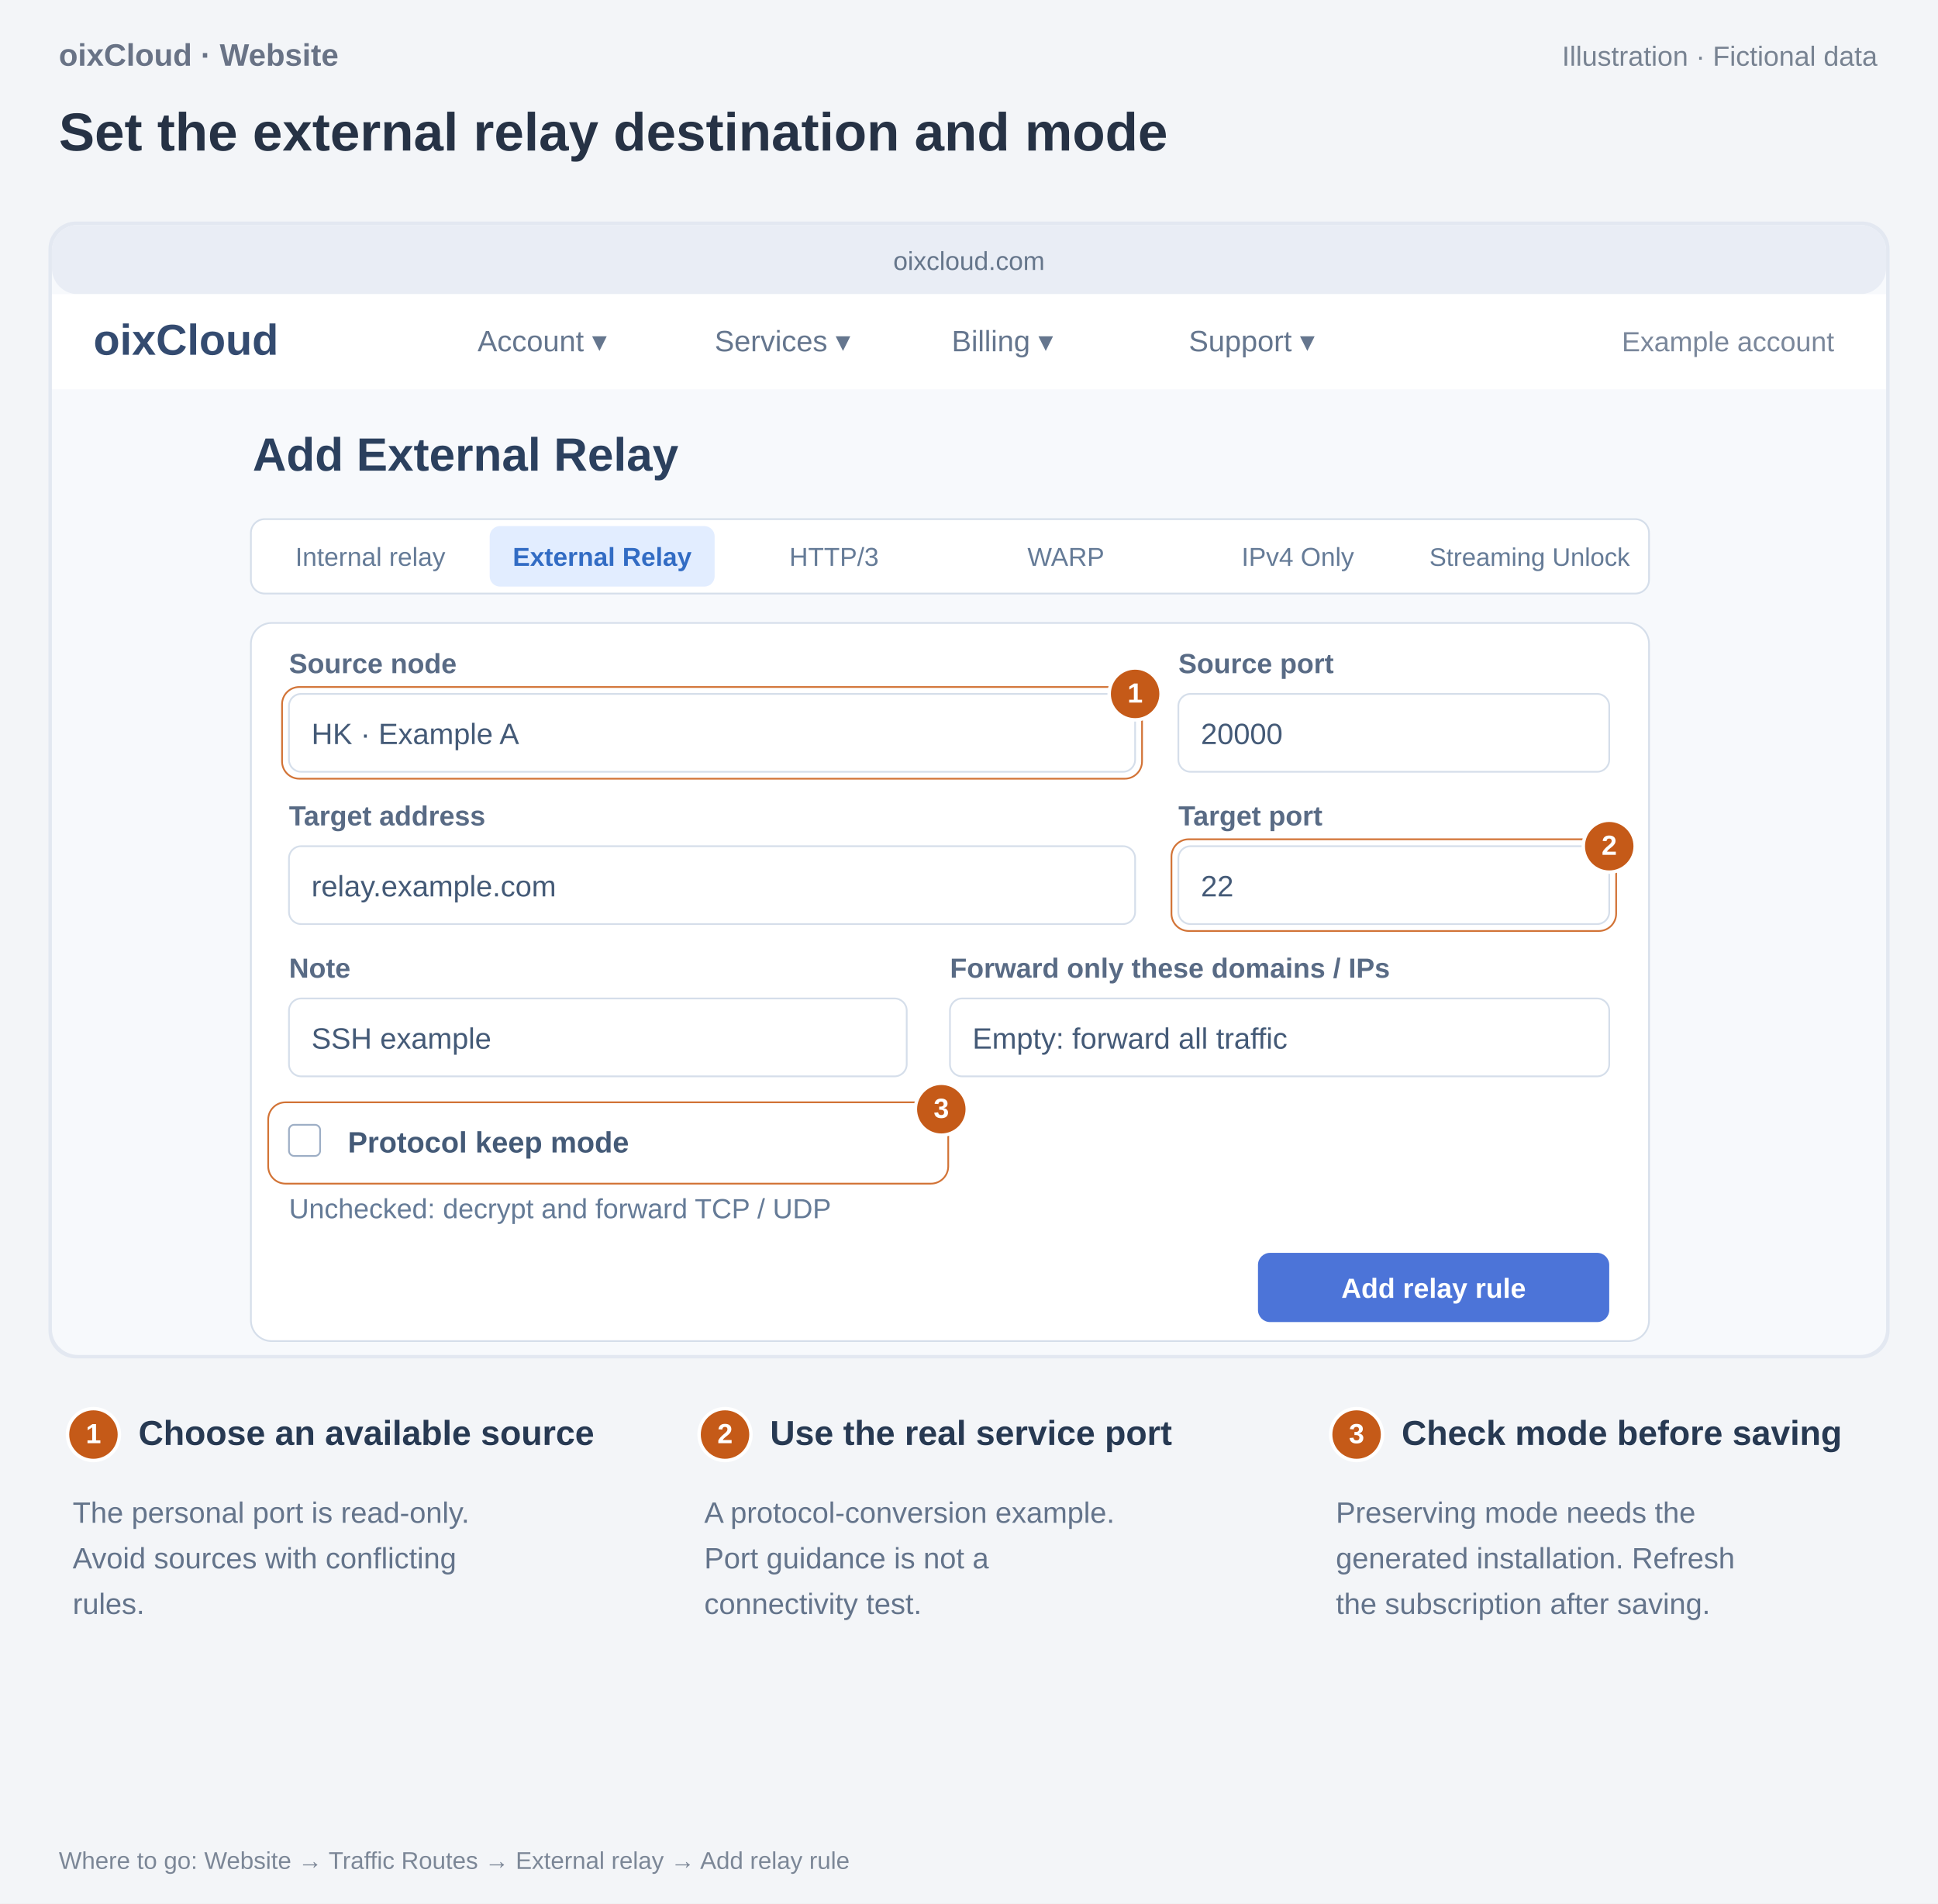
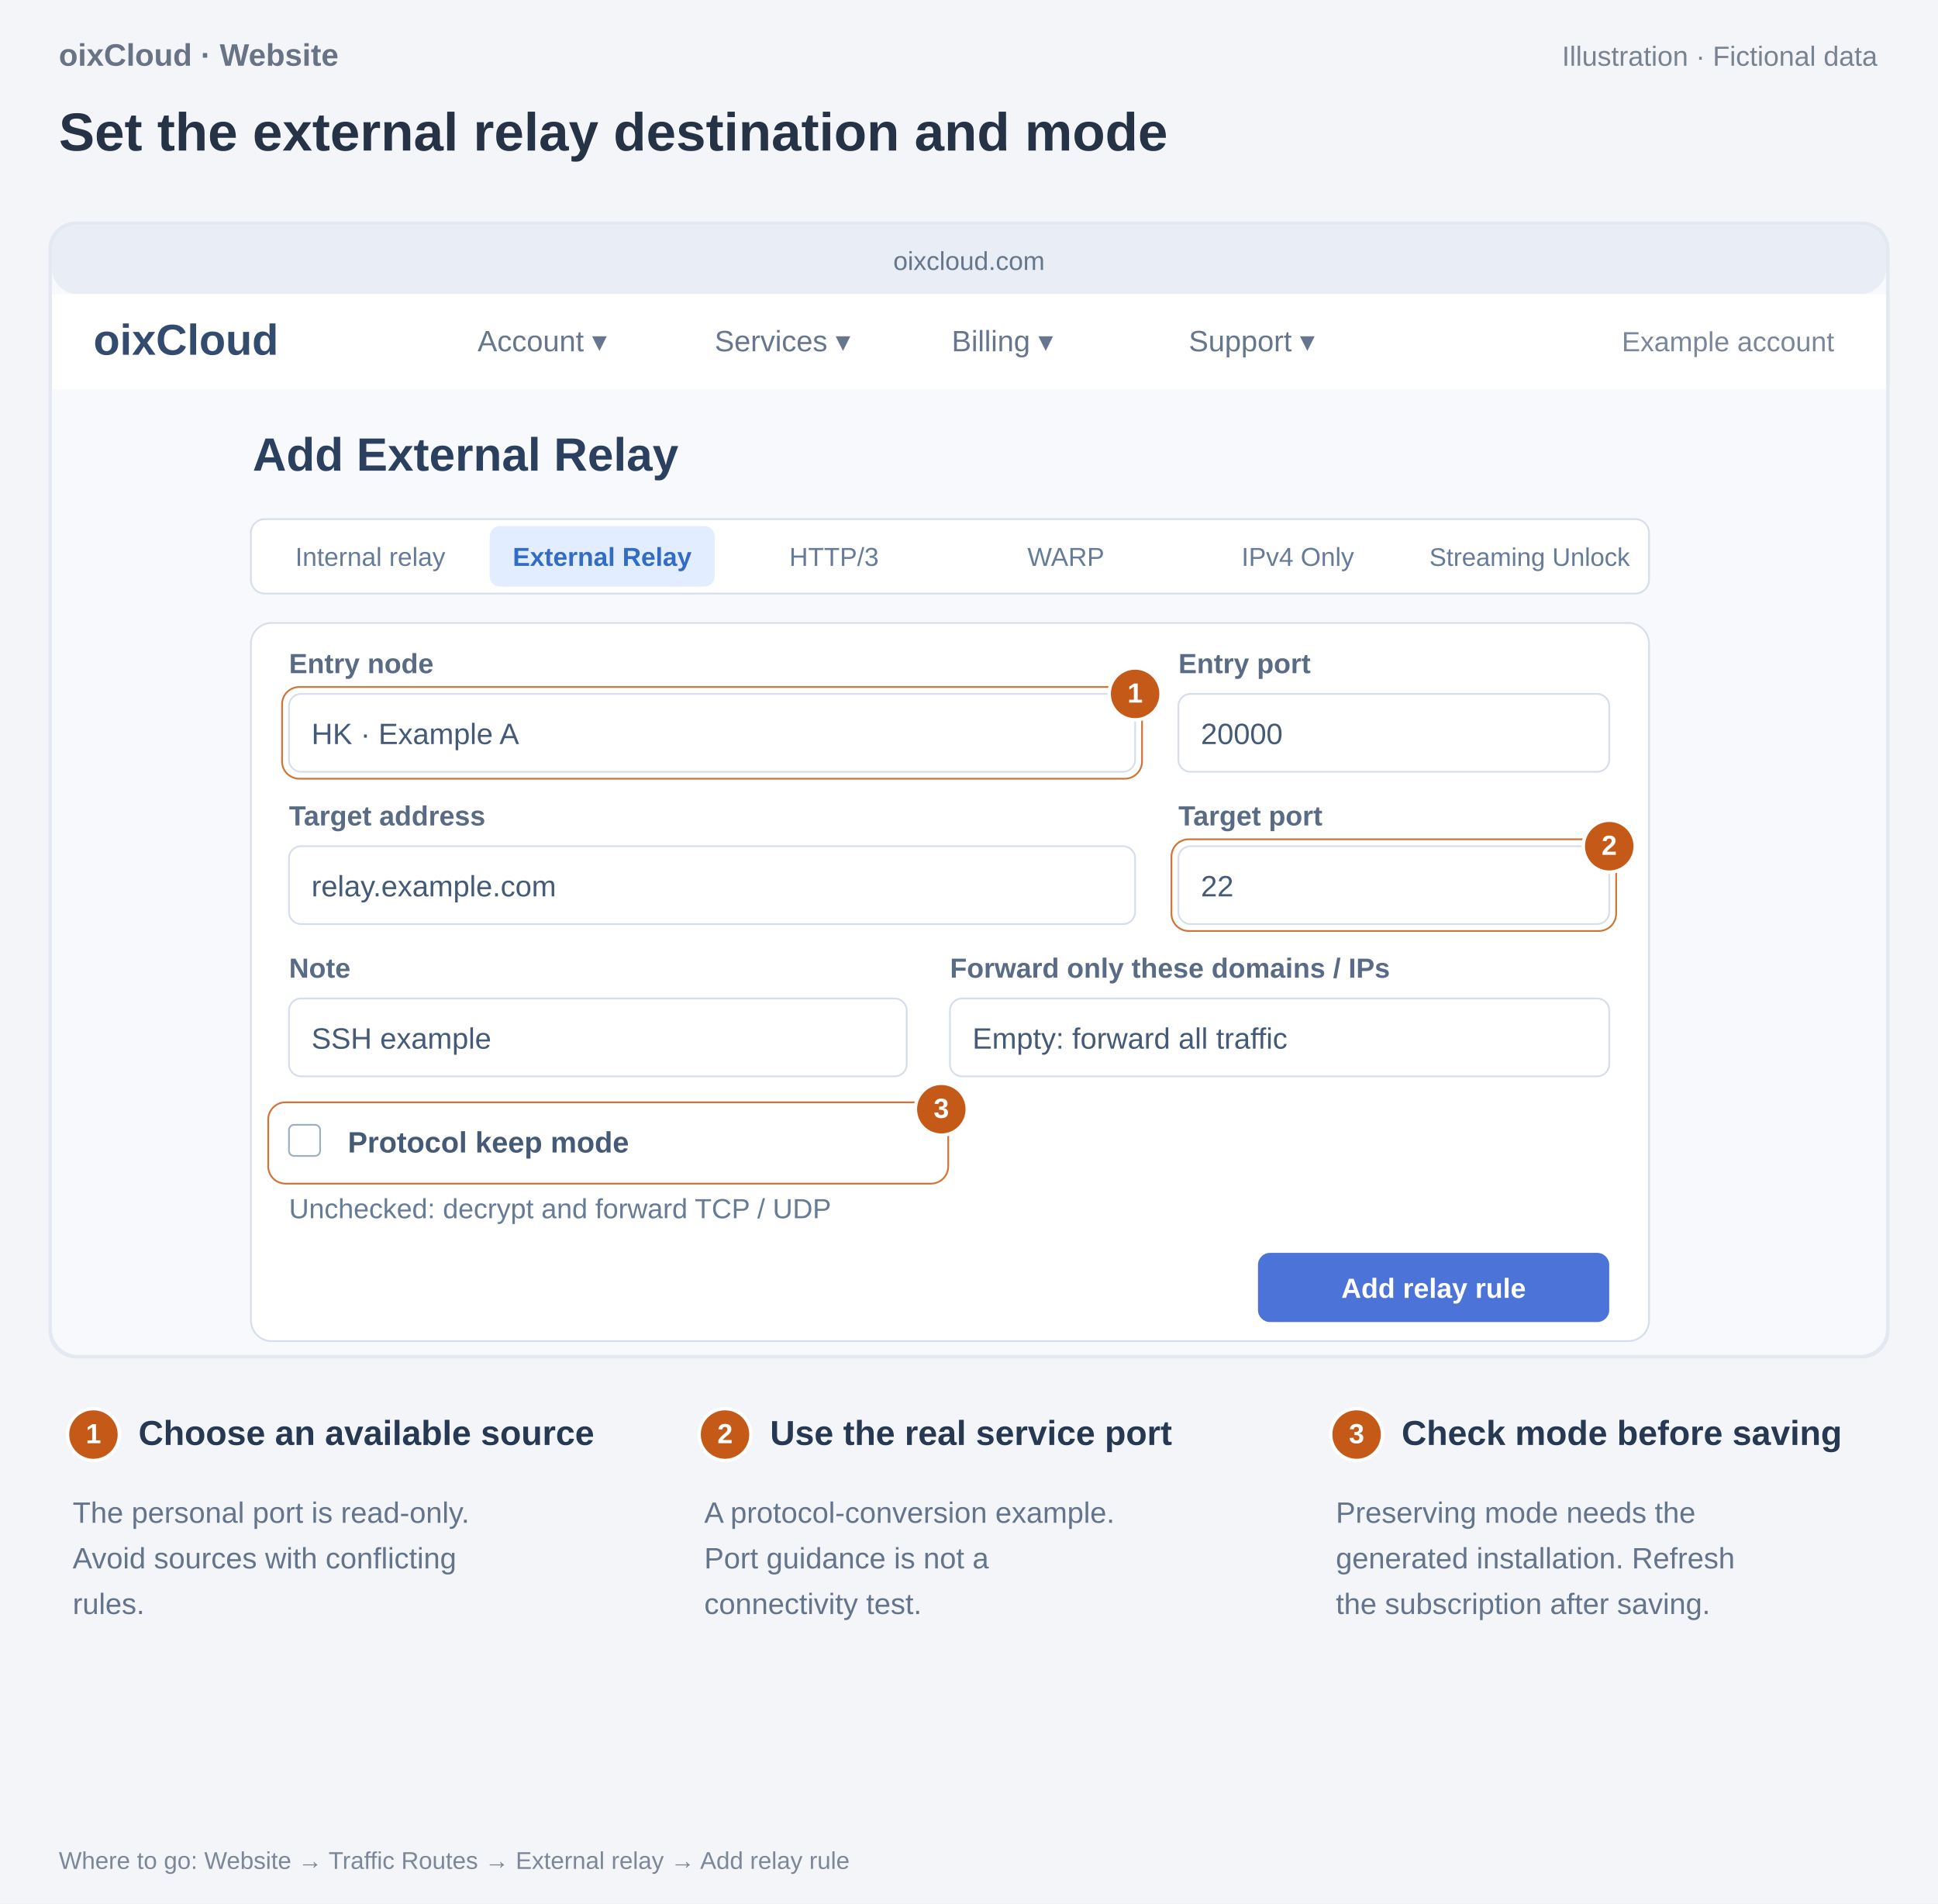
<svg xmlns="http://www.w3.org/2000/svg" width="1120" height="1100" viewBox="0 0 1120 1100" role="img" aria-labelledby="title desc">
  <g font-family="-apple-system,BlinkMacSystemFont,'PingFang SC','Segoe UI',Arial,sans-serif">
    <rect x="0" y="0" width="1120" height="1100" rx="0" fill="#f3f5f8" stroke="none" />
    <text x="34" y="38" font-size="18" fill="#697386" font-weight="600" text-anchor="start">oixCloud · Website</text>
    <text x="1085" y="38" font-size="16" fill="#788392" font-weight="500" text-anchor="end">Illustration · Fictional data</text>
    <text x="34" y="87" font-size="31" fill="#263245" font-weight="700" text-anchor="start">Set the external relay destination and mode</text>
    <rect x="28" y="128" width="1064" height="657" rx="16" fill="#e3e8f1" stroke="none" />
    <rect x="30" y="130" width="1060" height="653" rx="15" fill="#f7f9fc" stroke="none" />
    <rect x="30" y="130" width="1060" height="40" rx="15" fill="#e9edf5" stroke="none" />
    <text x="560" y="156" font-size="15" fill="#66768b" font-weight="500" text-anchor="middle">oixcloud.com</text>
    <rect x="30" y="170" width="1060" height="55" rx="0" fill="#fff" stroke="none" />
    <text x="54" y="205" font-size="25" fill="#344b70" font-weight="700" text-anchor="start">oixCloud</text>
    <text x="276" y="203" font-size="17" fill="#65768e" font-weight="400" text-anchor="start">Account ▾</text>
    <text x="413" y="203" font-size="17" fill="#65768e" font-weight="400" text-anchor="start">Services ▾</text>
    <text x="550" y="203" font-size="17" fill="#65768e" font-weight="400" text-anchor="start">Billing ▾</text>
    <text x="687" y="203" font-size="17" fill="#65768e" font-weight="400" text-anchor="start">Support ▾</text>
    <text x="1060" y="203" font-size="16" fill="#7a879b" font-weight="500" text-anchor="end">Example account</text>
    <text x="146" y="272" font-size="27" fill="#2b405e" font-weight="650" text-anchor="start">Add External Relay</text>
    <g transform="translate(-100 0)">
      <rect x="245" y="300" width="808" height="43" rx="8" fill="#fff" stroke="#d5deea" />
      <text x="314" y="327" font-size="15" fill="#657b97" font-weight="400" text-anchor="middle">Internal relay</text>
      <rect x="383" y="304" width="130" height="35" rx="6" fill="#e2edff" stroke="none" />
      <text x="448" y="327" font-size="15" fill="#326cc4" font-weight="600" text-anchor="middle">External Relay</text>
      <text x="582" y="327" font-size="15" fill="#657b97" font-weight="400" text-anchor="middle">HTTP/3</text>
      <text x="716" y="327" font-size="15" fill="#657b97" font-weight="400" text-anchor="middle">WARP</text>
      <text x="850" y="327" font-size="15" fill="#657b97" font-weight="400" text-anchor="middle">IPv4 Only</text>
      <text x="984" y="327" font-size="14.681" fill="#657b97" font-weight="400" text-anchor="middle">Streaming Unlock</text>
      <rect x="245" y="360" width="808" height="415" rx="12" fill="#fff" stroke="#d5deea" />
-       <text x="267" y="389" font-size="16" fill="#596b85" font-weight="600" text-anchor="start">Source node</text>
+       <text x="267" y="389" font-size="16" fill="#596b85" font-weight="600" text-anchor="start">Entry node</text>
      <rect x="267" y="401" width="489" height="45" rx="7" fill="#fff" stroke="#d5deea" />
      <text x="280" y="430" font-size="17" fill="#445a77" font-weight="400" text-anchor="start">HK · Example A</text>
      <rect x="263" y="397" width="497" height="53" rx="10" fill="none" stroke="#d27336" />
      <circle cx="756" cy="401" r="15" fill="#c55a18" stroke="#fff" stroke-width="2" />
      <text x="756" y="406" font-size="16" fill="#fff" font-weight="700" text-anchor="middle">1</text>
-       <text x="781" y="389" font-size="16" fill="#596b85" font-weight="600" text-anchor="start">Source port</text>
+       <text x="781" y="389" font-size="16" fill="#596b85" font-weight="600" text-anchor="start">Entry port</text>
      <rect x="781" y="401" width="249" height="45" rx="7" fill="#fff" stroke="#d5deea" />
      <text x="794" y="430" font-size="17" fill="#445a77" font-weight="400" text-anchor="start">20000</text>
      <text x="267" y="477" font-size="16" fill="#596b85" font-weight="600" text-anchor="start">Target address</text>
      <rect x="267" y="489" width="489" height="45" rx="7" fill="#fff" stroke="#d5deea" />
      <text x="280" y="518" font-size="17" fill="#445a77" font-weight="400" text-anchor="start">relay.example.com</text>
      <text x="781" y="477" font-size="16" fill="#596b85" font-weight="600" text-anchor="start">Target port</text>
      <rect x="781" y="489" width="249" height="45" rx="7" fill="#fff" stroke="#d5deea" />
      <text x="794" y="518" font-size="17" fill="#445a77" font-weight="400" text-anchor="start">22</text>
      <rect x="777" y="485" width="257" height="53" rx="10" fill="none" stroke="#d27336" />
      <circle cx="1030" cy="489" r="15" fill="#c55a18" stroke="#fff" stroke-width="2" />
      <text x="1030" y="494" font-size="16" fill="#fff" font-weight="700" text-anchor="middle">2</text>
      <text x="267" y="565" font-size="16" fill="#596b85" font-weight="600" text-anchor="start">Note</text>
      <rect x="267" y="577" width="357" height="45" rx="7" fill="#fff" stroke="#d5deea" />
      <text x="280" y="606" font-size="17" fill="#445a77" font-weight="400" text-anchor="start">SSH example</text>
      <text x="649" y="565" font-size="16" fill="#596b85" font-weight="600" text-anchor="start">Forward only these domains / IPs</text>
      <rect x="649" y="577" width="381" height="45" rx="7" fill="#fff" stroke="#d5deea" />
      <text x="662" y="606" font-size="17" fill="#445a77" font-weight="400" text-anchor="start">Empty: forward all traffic</text>
      <rect x="267" y="650" width="18" height="18" rx="3" fill="#fff" stroke="#9daec5" />
      <text x="301" y="666" font-size="17" fill="#445a77" font-weight="600" text-anchor="start">Protocol keep mode</text>
      <rect x="255" y="637" width="393" height="47" rx="10" fill="none" stroke="#d27336" />
      <circle cx="644" cy="641" r="15" fill="#c55a18" stroke="#fff" stroke-width="2" />
      <text x="644" y="646" font-size="16" fill="#fff" font-weight="700" text-anchor="middle">3</text>
      <text x="267" y="704" font-size="16" fill="#657b97" font-weight="400" text-anchor="start">Unchecked: decrypt and forward TCP / UDP</text>
      <rect x="827" y="724" width="203" height="40" rx="7" fill="#4c74d8" stroke="none" />
      <text x="928.5" y="750" font-size="16" fill="#fff" font-weight="600" text-anchor="middle">Add relay rule</text>
    </g>
    <circle cx="54" cy="829" r="15" fill="#c55a18" stroke="#fff" stroke-width="2" />
    <text x="54" y="834" font-size="16" fill="#fff" font-weight="700" text-anchor="middle">1</text>
    <text x="80" y="835" font-size="20" fill="#273952" font-weight="600" text-anchor="start">Choose an available source</text>
    <text x="42" y="880" font-size="17" fill="#64748b" font-weight="400" text-anchor="start">The personal port is read-only.</text>
    <text x="42" y="906.35" font-size="17" fill="#64748b" font-weight="400" text-anchor="start">Avoid sources with conflicting</text>
    <text x="42" y="932.7" font-size="17" fill="#64748b" font-weight="400" text-anchor="start">rules.</text>
    <circle cx="419" cy="829" r="15" fill="#c55a18" stroke="#fff" stroke-width="2" />
    <text x="419" y="834" font-size="16" fill="#fff" font-weight="700" text-anchor="middle">2</text>
    <text x="445" y="835" font-size="20" fill="#273952" font-weight="600" text-anchor="start">Use the real service port</text>
    <text x="407" y="880" font-size="17" fill="#64748b" font-weight="400" text-anchor="start">A protocol-conversion example.</text>
    <text x="407" y="906.35" font-size="17" fill="#64748b" font-weight="400" text-anchor="start">Port guidance is not a</text>
    <text x="407" y="932.7" font-size="17" fill="#64748b" font-weight="400" text-anchor="start">connectivity test.</text>
    <circle cx="784" cy="829" r="15" fill="#c55a18" stroke="#fff" stroke-width="2" />
    <text x="784" y="834" font-size="16" fill="#fff" font-weight="700" text-anchor="middle">3</text>
    <text x="810" y="835" font-size="20" fill="#273952" font-weight="600" text-anchor="start">Check mode before saving</text>
    <text x="772" y="880" font-size="17" fill="#64748b" font-weight="400" text-anchor="start">Preserving mode needs the</text>
    <text x="772" y="906.35" font-size="17" fill="#64748b" font-weight="400" text-anchor="start">generated installation. Refresh</text>
    <text x="772" y="932.7" font-size="17" fill="#64748b" font-weight="400" text-anchor="start">the subscription after saving.</text>
    <text x="34" y="1080" font-size="14" fill="#7c8797" font-weight="400" text-anchor="start">Where to go: Website → Traffic Routes → External relay → Add relay rule</text>
  </g>
</svg>
